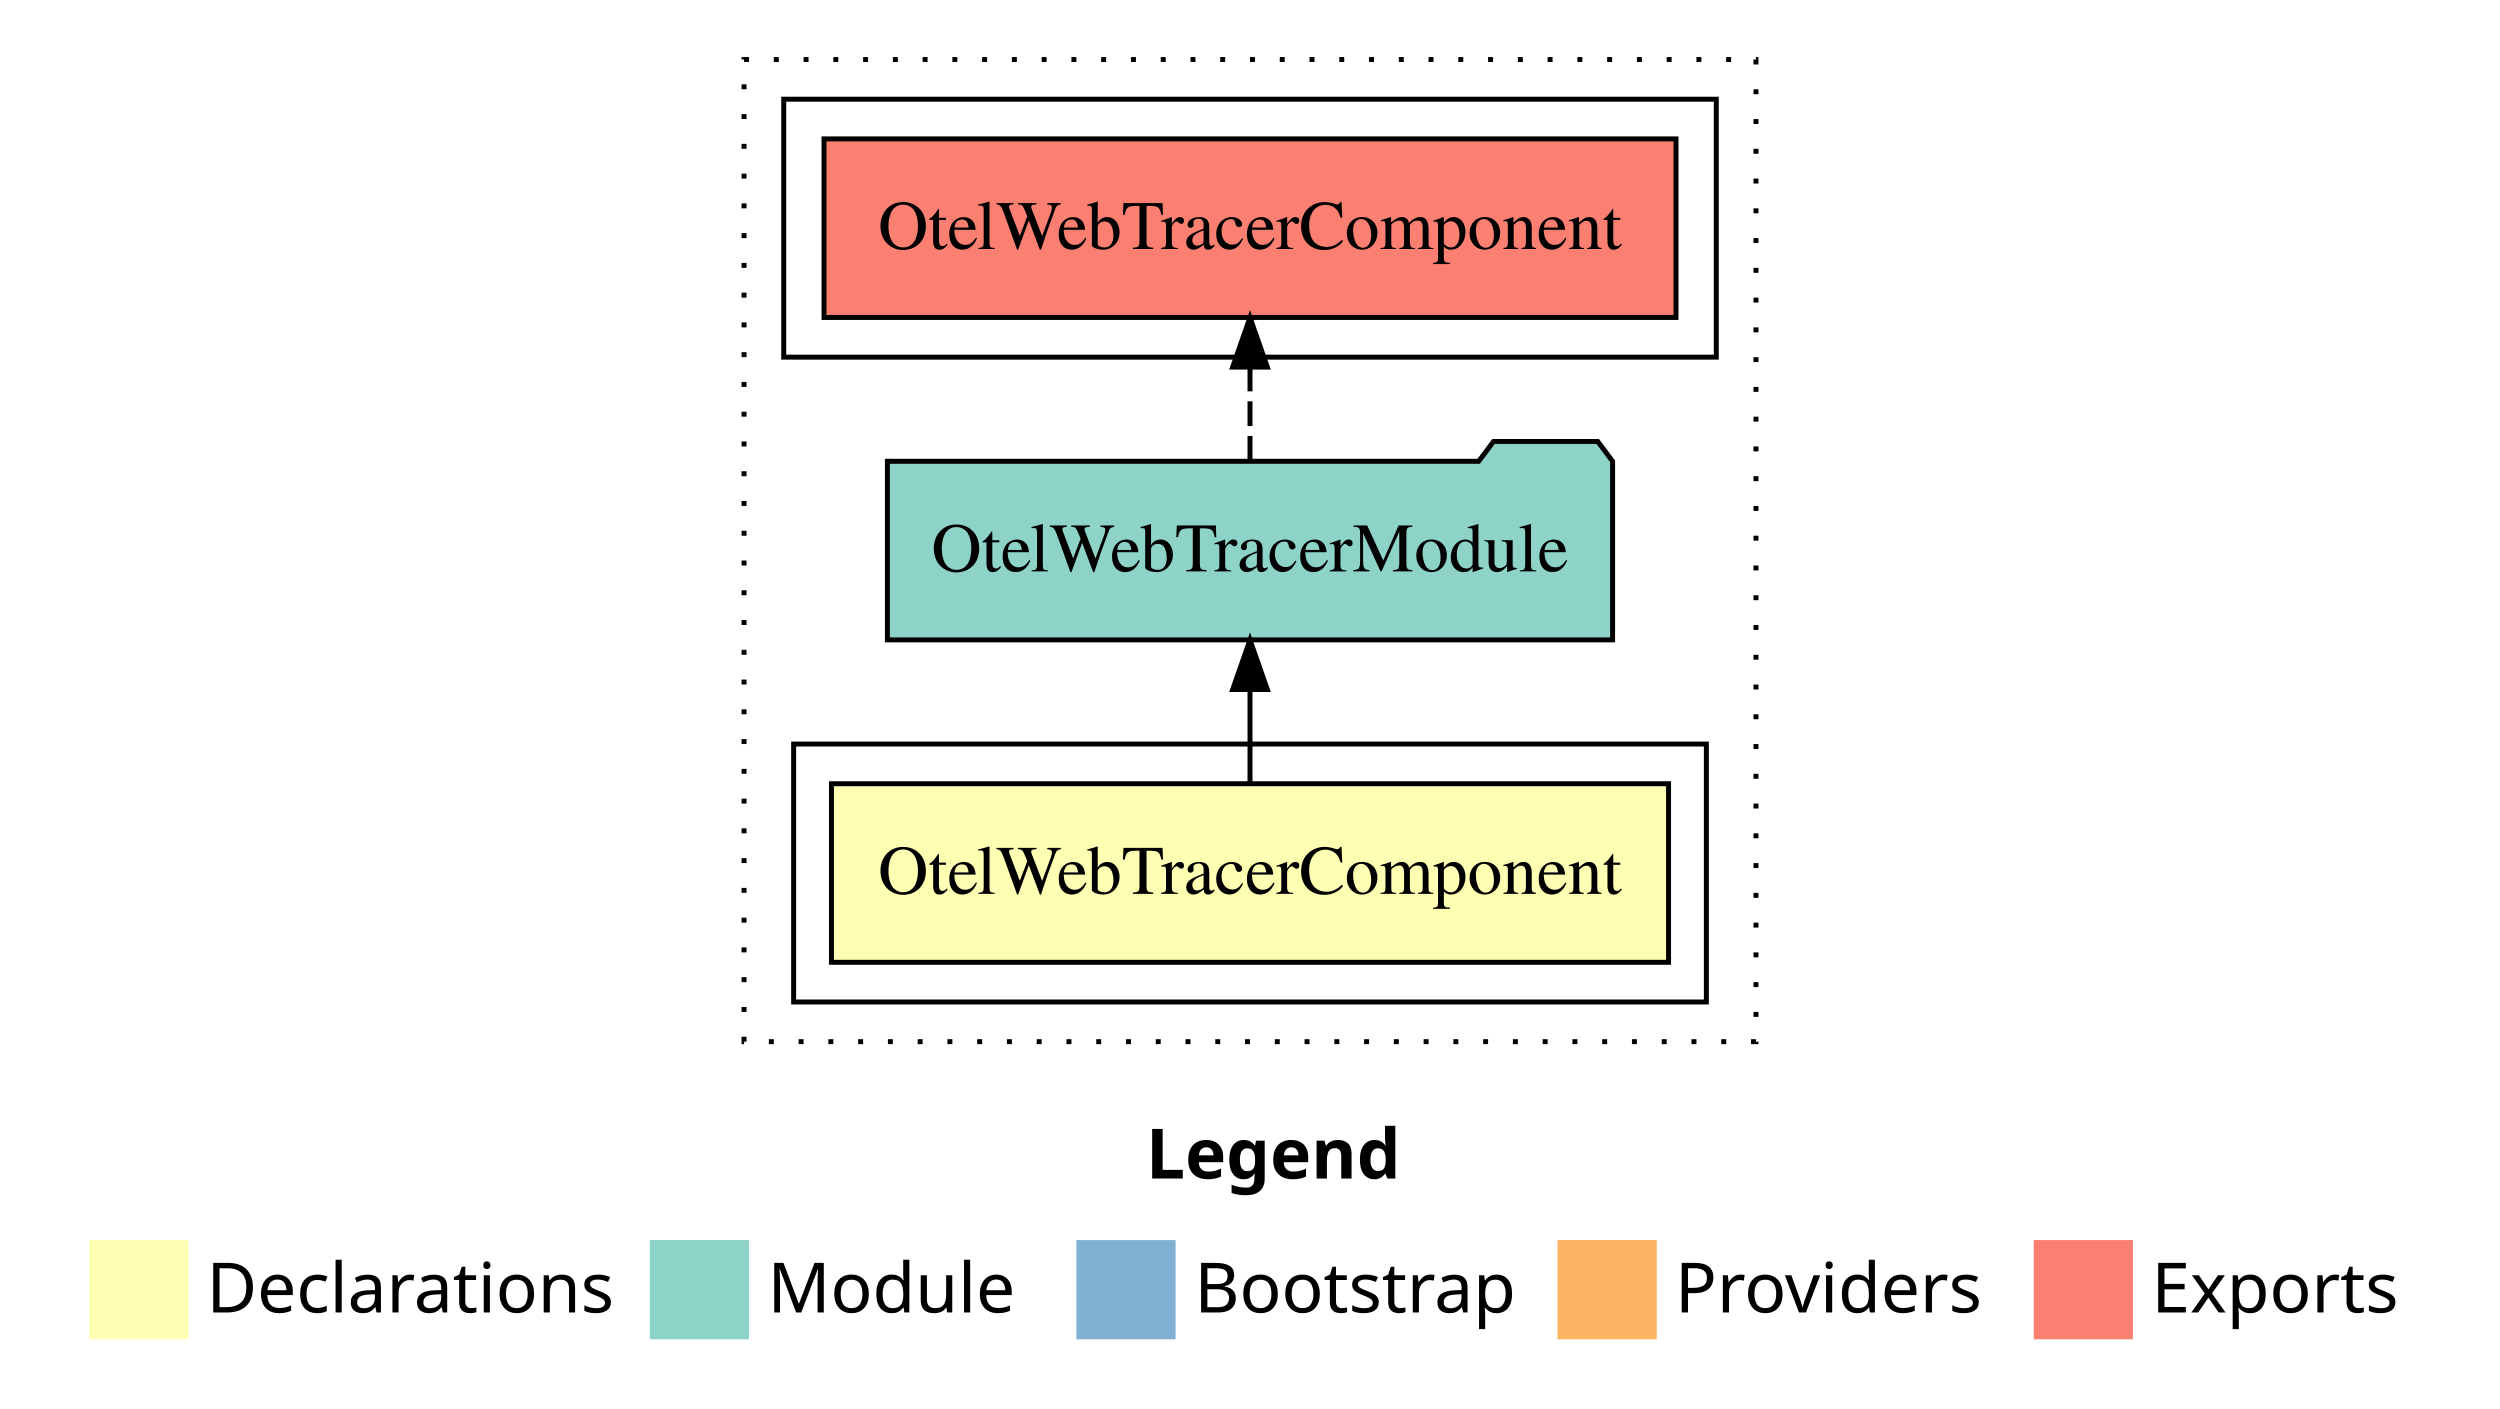
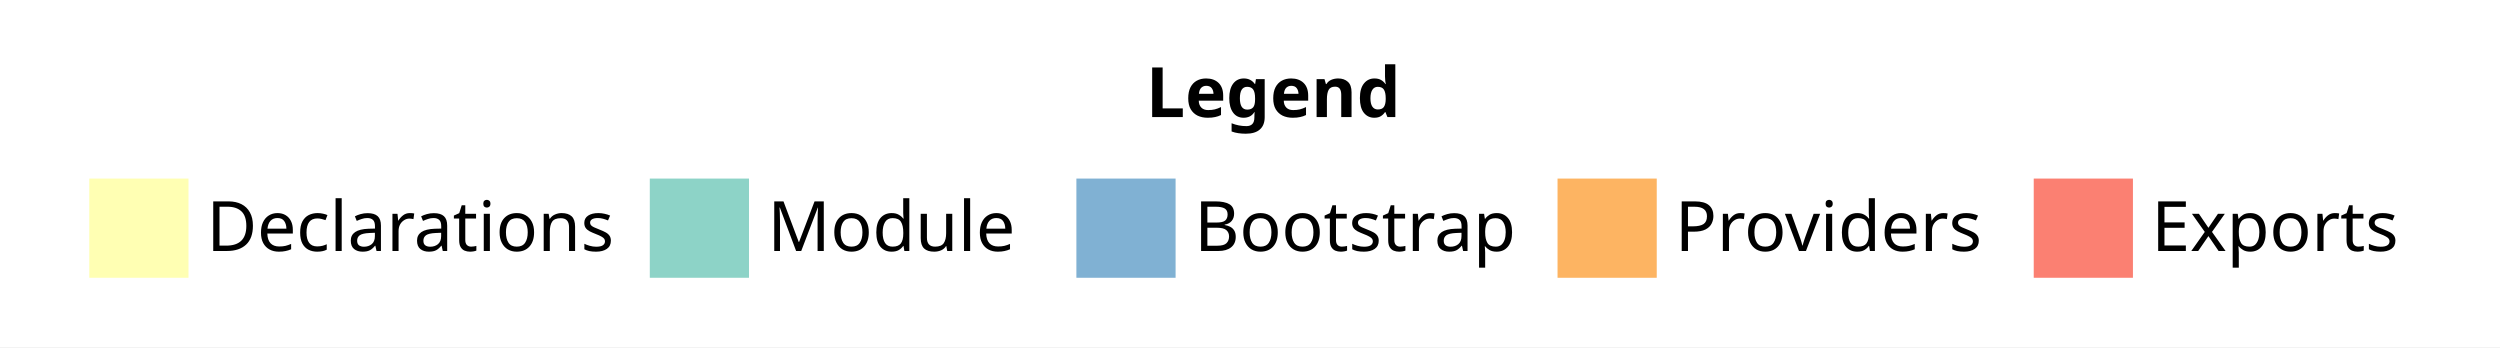
- <svg xmlns="http://www.w3.org/2000/svg" width="504pt" height="284pt" viewBox="0.00 0.00 504.00 284.00">
-   <g id="graph0" class="graph" transform="scale(1 1) rotate(0) translate(4 280)">
-     <polygon fill="white" stroke="transparent" points="-4,4 -4,-280 500,-280 500,4 -4,4" />
+ <svg xmlns="http://www.w3.org/2000/svg" width="504pt" height="70pt" viewBox="0.00 0.00 504.00 70.00">
+   <g id="graph0" class="graph" transform="scale(1 1) rotate(0) translate(4 66)">
+     <polygon fill="white" stroke="transparent" points="-4,4 -4,-66 500,-66 500,4 -4,4" />
    <text text-anchor="start" x="227.01" y="-42.4" font-family="Times-12" font-weight="bold" font-size="14.00">Legend</text>
    <polygon fill="#ffffb3" stroke="transparent" points="14,-10 14,-30 34,-30 34,-10 14,-10" />
    <text text-anchor="start" x="37.63" y="-15.4" font-family="Times-12" font-size="14.00">  Declarations</text>
    <polygon fill="#8dd3c7" stroke="transparent" points="127,-10 127,-30 147,-30 147,-10 127,-10" />
    <text text-anchor="start" x="150.73" y="-15.4" font-family="Times-12" font-size="14.00">  Module</text>
    <polygon fill="#80b1d3" stroke="transparent" points="213,-10 213,-30 233,-30 233,-10 213,-10" />
    <text text-anchor="start" x="236.78" y="-15.4" font-family="Times-12" font-size="14.00">  Bootstrap</text>
    <polygon fill="#fdb462" stroke="transparent" points="310,-10 310,-30 330,-30 330,-10 310,-10" />
    <text text-anchor="start" x="333.67" y="-15.4" font-family="Times-12" font-size="14.00">  Providers</text>
    <polygon fill="#fb8072" stroke="transparent" points="406,-10 406,-30 426,-30 426,-10 406,-10" />
    <text text-anchor="start" x="429.73" y="-15.4" font-family="Times-12" font-size="14.00">  Exports</text>
-     <g id="clust55" class="cluster">
-       <polygon fill="none" stroke="black" stroke-dasharray="1,5" points="146,-70 146,-268 350,-268 350,-70 146,-70" />
-     </g>
-     <g id="clust56" class="cluster">
-       <polygon fill="none" stroke="black" points="156,-78 156,-130 340,-130 340,-78 156,-78" />
-     </g>
-     <g id="clust59" class="cluster">
-       <polygon fill="none" stroke="black" points="154,-208 154,-260 342,-260 342,-208 154,-208" />
-     </g>
-     <g id="node1" class="node">
-       <polygon fill="#ffffb3" stroke="black" points="332.38,-122 163.62,-122 163.62,-86 332.38,-86 332.38,-122" />
-       <text text-anchor="middle" x="248" y="-99.8" font-family="Times,serif" font-size="14.00">OtelWebTracerComponent</text>
-     </g>
-     <g id="node2" class="node">
-       <polygon fill="#8dd3c7" stroke="black" points="321.1,-187 318.1,-191 297.1,-191 294.1,-187 174.9,-187 174.9,-151 321.1,-151 321.1,-187" />
-       <text text-anchor="middle" x="248" y="-164.8" font-family="Times,serif" font-size="14.00">OtelWebTracerModule</text>
-     </g>
-     <g id="edge1" class="edge">
-       <path fill="none" stroke="black" d="M248,-122.11C248,-122.11 248,-140.99 248,-140.99" />
-       <polygon fill="black" stroke="black" points="244.5,-140.99 248,-150.99 251.5,-140.99 244.5,-140.99" />
-     </g>
-     <g id="node3" class="node">
-       <polygon fill="#fb8072" stroke="black" points="333.88,-252 162.12,-252 162.12,-216 333.88,-216 333.88,-252" />
-       <text text-anchor="middle" x="248" y="-229.8" font-family="Times,serif" font-size="14.00">OtelWebTracerComponent </text>
-     </g>
-     <g id="edge2" class="edge">
-       <path fill="none" stroke="black" stroke-dasharray="5,2" d="M248,-187.11C248,-187.11 248,-205.99 248,-205.99" />
-       <polygon fill="black" stroke="black" points="244.5,-205.99 248,-215.99 251.5,-205.99 244.5,-205.99" />
-     </g>
  </g>
</svg>
